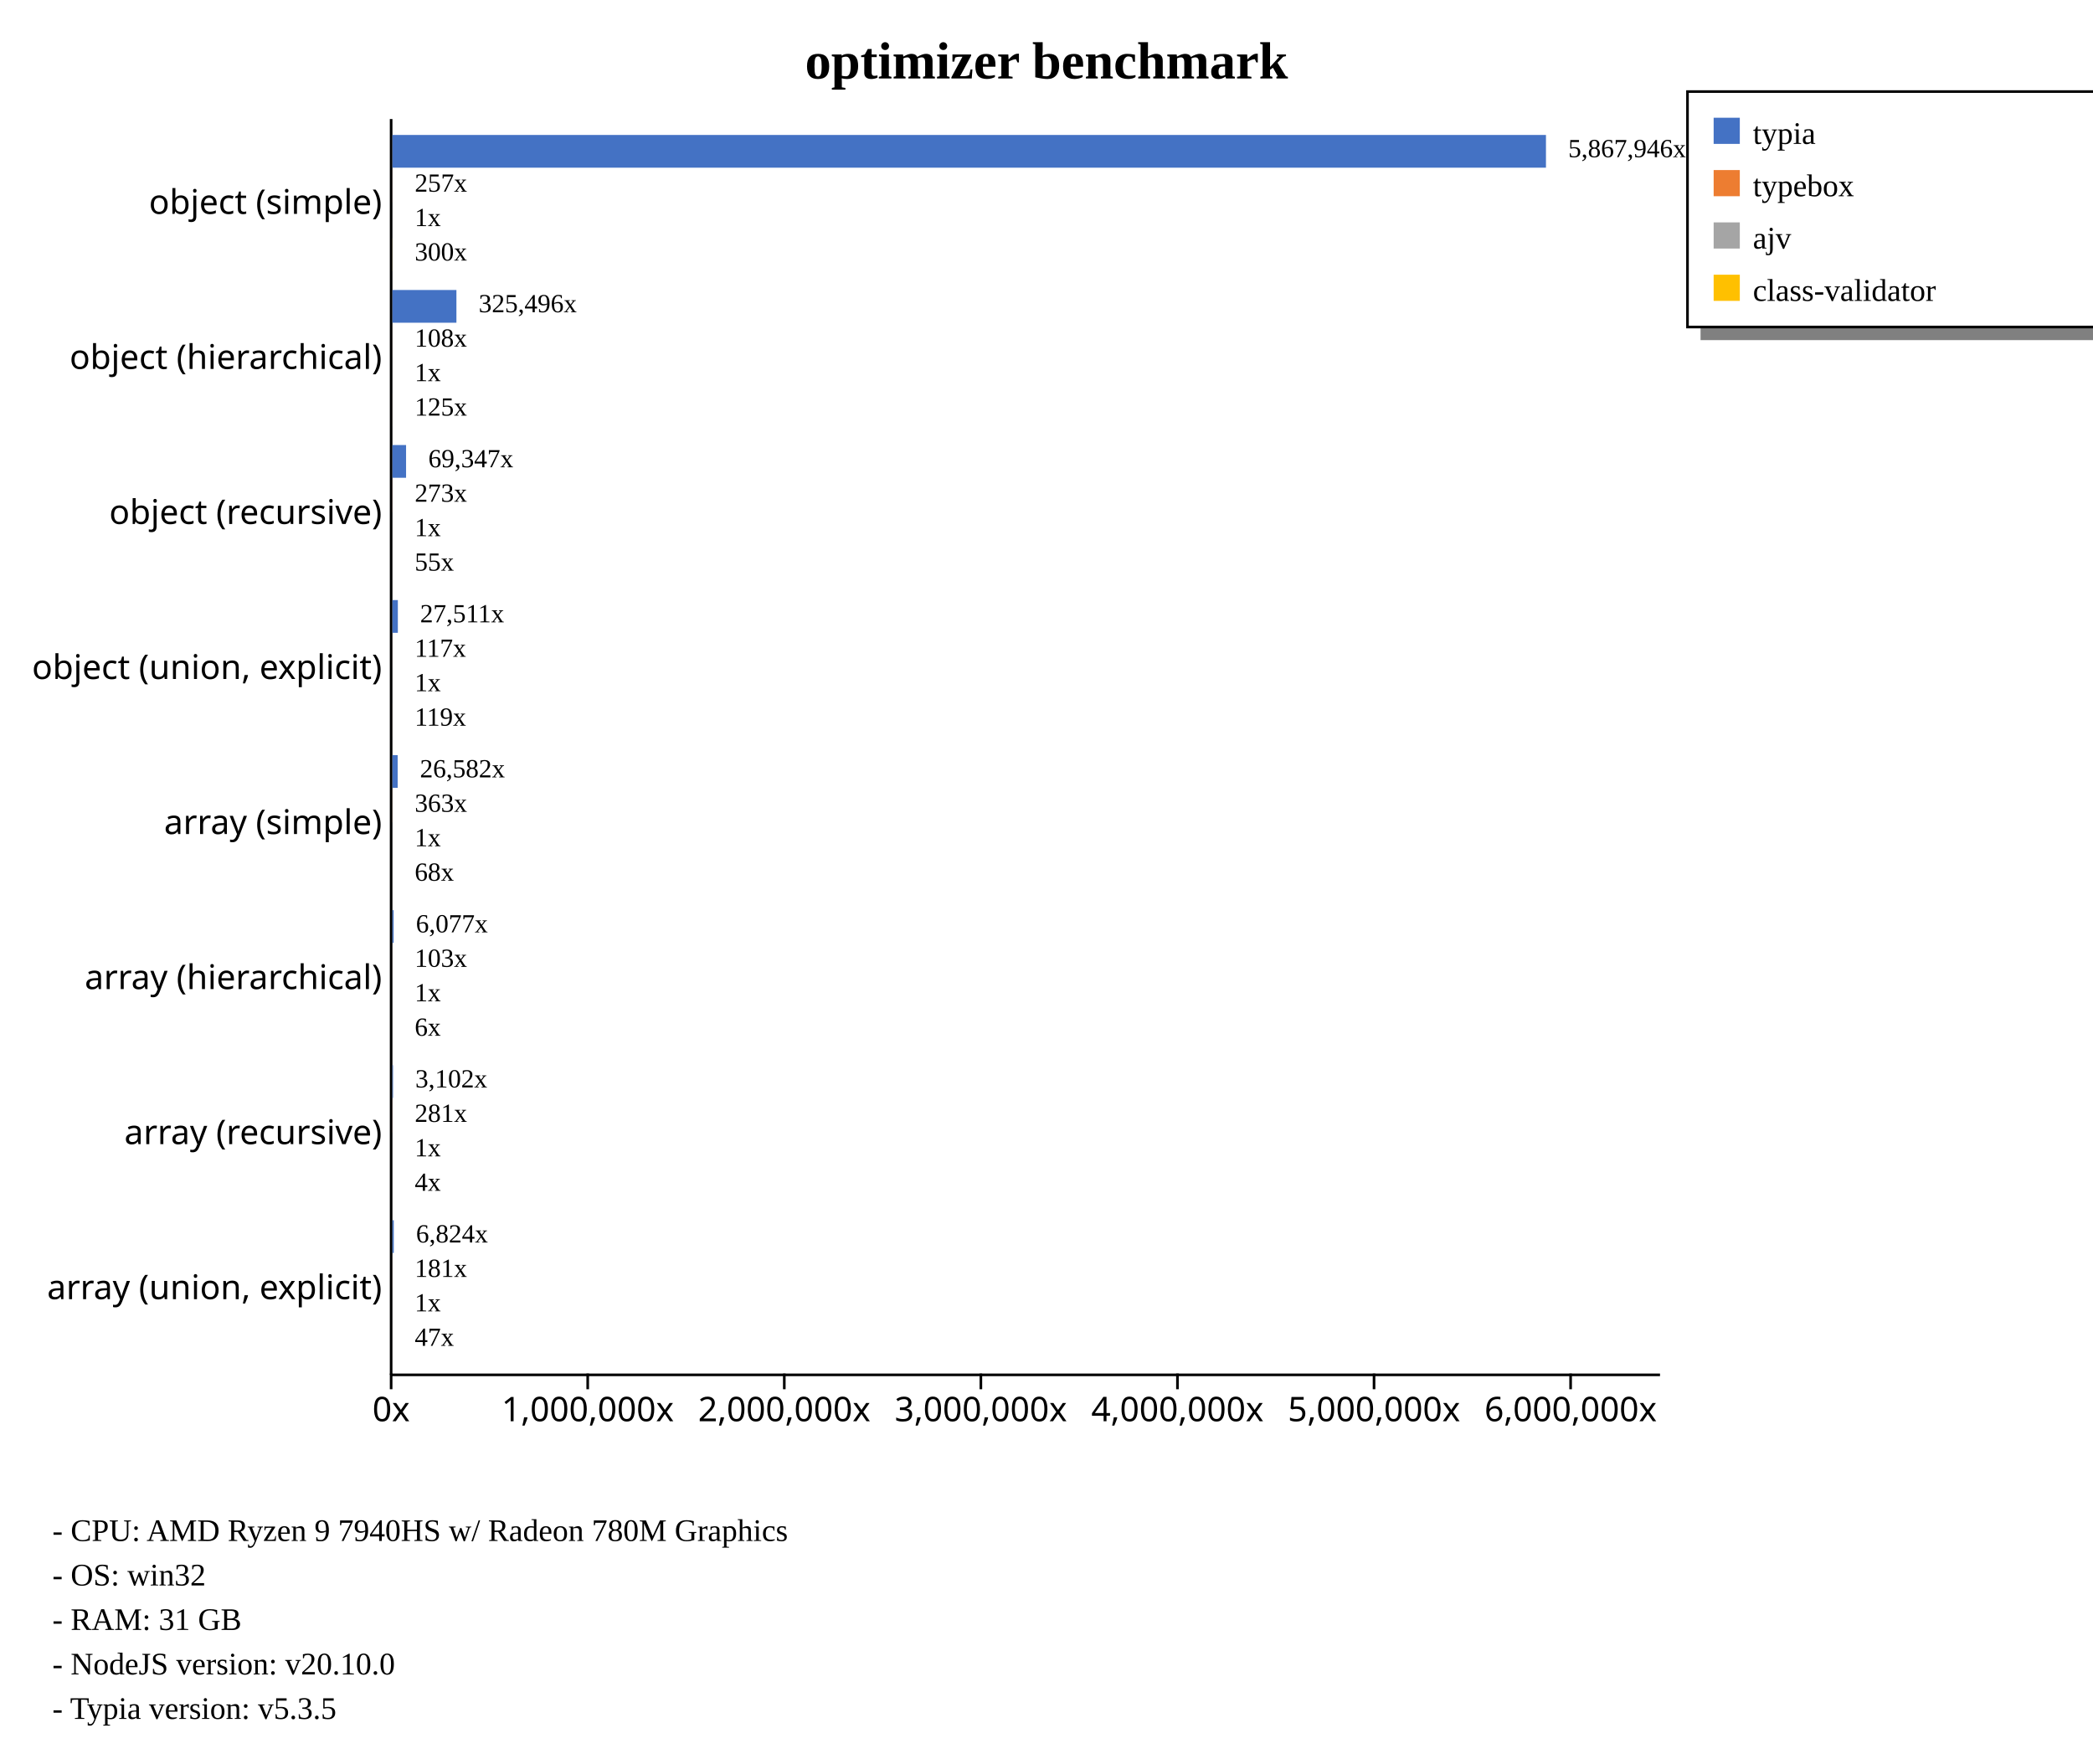
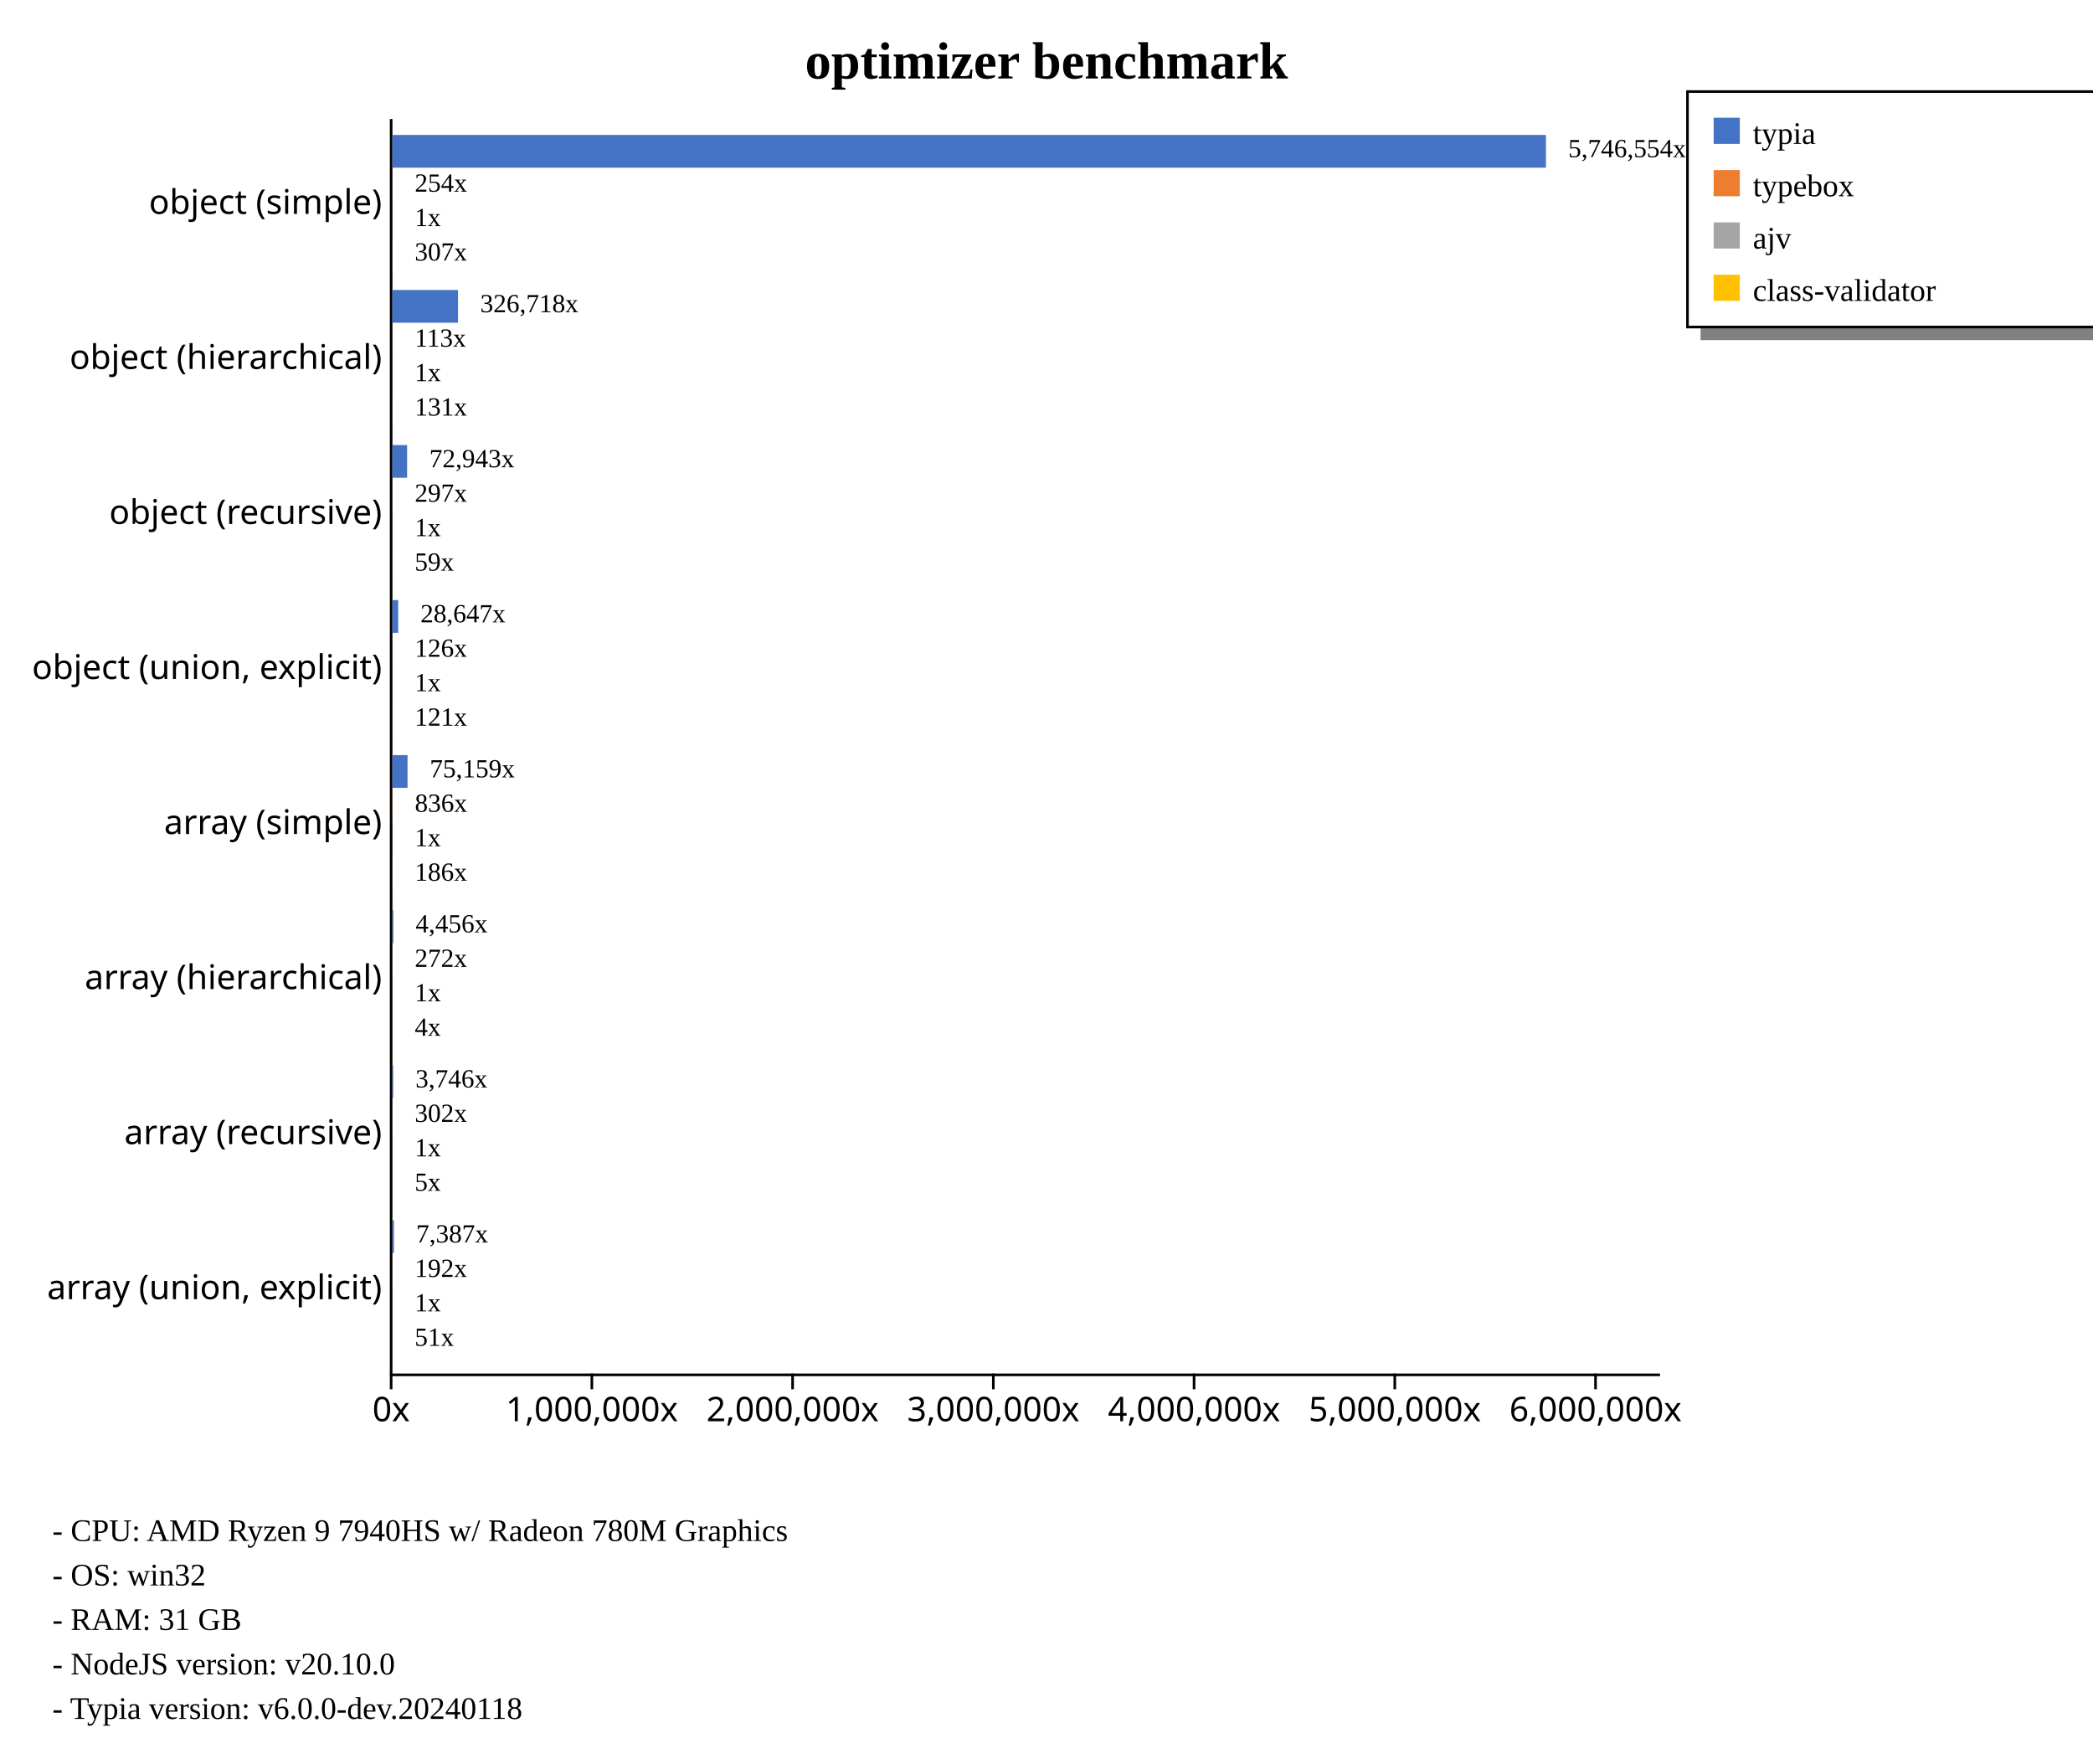
<svg xmlns="http://www.w3.org/2000/svg" width="800" height="674" style="background-color: white;">
  <g class="y axis" transform="translate(149,45)" fill="none" font-size="10" font-family="sans-serif" text-anchor="end" style="font-size: 13px;">
    <path class="domain" stroke="currentColor" d="M0.5,0.5V480.5" />
    <g class="tick" opacity="1" transform="translate(0,32.59259)" style="font-size: 13px;">
      <line stroke="currentColor" x2="0" />
      <text fill="currentColor" x="-3" dy="0.32em">object (simple)    </text>
    </g>
    <g class="tick" opacity="1" transform="translate(0,91.85185)" style="font-size: 13px;">
      <line stroke="currentColor" x2="0" />
      <text fill="currentColor" x="-3" dy="0.32em">object (hierarchical)    </text>
    </g>
    <g class="tick" opacity="1" transform="translate(0,151.1111)" style="font-size: 13px;">
      <line stroke="currentColor" x2="0" />
      <text fill="currentColor" x="-3" dy="0.32em">object (recursive)    </text>
    </g>
    <g class="tick" opacity="1" transform="translate(0,210.3704)" style="font-size: 13px;">
      <line stroke="currentColor" x2="0" />
      <text fill="currentColor" x="-3" dy="0.32em">object (union, explicit)    </text>
    </g>
    <g class="tick" opacity="1" transform="translate(0,269.6296)" style="font-size: 13px;">
      <line stroke="currentColor" x2="0" />
      <text fill="currentColor" x="-3" dy="0.32em">array (simple)    </text>
    </g>
    <g class="tick" opacity="1" transform="translate(0,328.8889)" style="font-size: 13px;">
      <line stroke="currentColor" x2="0" />
      <text fill="currentColor" x="-3" dy="0.32em">array (hierarchical)    </text>
    </g>
    <g class="tick" opacity="1" transform="translate(0,388.1481)" style="font-size: 13px;">
      <line stroke="currentColor" x2="0" />
      <text fill="currentColor" x="-3" dy="0.32em">array (recursive)    </text>
    </g>
    <g class="tick" opacity="1" transform="translate(0,447.4074)" style="font-size: 13px;">
      <line stroke="currentColor" x2="0" />
      <text fill="currentColor" x="-3" dy="0.32em">array (union, explicit)    </text>
    </g>
  </g>
  <g class="x axis" transform="translate(149,525)" fill="none" font-size="10" font-family="sans-serif" text-anchor="middle" style="font-size: 13px;">
    <path class="domain" stroke="currentColor" d="M0.5,0.5H485.5" />
    <g class="tick" opacity="1" transform="translate(0.5,0)" style="font-size: 13px;">
      <line stroke="currentColor" y2="6" />
      <text fill="currentColor" y="9" dy="0.71em">0x</text>
    </g>
-     <g class="tick" opacity="1" transform="translate(75.63858,0)" style="font-size: 13px;">
+     <g class="tick" opacity="1" transform="translate(77.22582,0)" style="font-size: 13px;">
      <line stroke="currentColor" y2="6" />
      <text fill="currentColor" y="9" dy="0.71em">1,000,000x</text>
    </g>
-     <g class="tick" opacity="1" transform="translate(150.7772,0)" style="font-size: 13px;">
+     <g class="tick" opacity="1" transform="translate(153.9516,0)" style="font-size: 13px;">
      <line stroke="currentColor" y2="6" />
      <text fill="currentColor" y="9" dy="0.71em">2,000,000x</text>
    </g>
-     <g class="tick" opacity="1" transform="translate(225.9157,0)" style="font-size: 13px;">
+     <g class="tick" opacity="1" transform="translate(230.6775,0)" style="font-size: 13px;">
      <line stroke="currentColor" y2="6" />
      <text fill="currentColor" y="9" dy="0.71em">3,000,000x</text>
    </g>
-     <g class="tick" opacity="1" transform="translate(301.0543,0)" style="font-size: 13px;">
+     <g class="tick" opacity="1" transform="translate(307.4033,0)" style="font-size: 13px;">
      <line stroke="currentColor" y2="6" />
      <text fill="currentColor" y="9" dy="0.71em">4,000,000x</text>
    </g>
-     <g class="tick" opacity="1" transform="translate(376.1929,0)" style="font-size: 13px;">
+     <g class="tick" opacity="1" transform="translate(384.1291,0)" style="font-size: 13px;">
      <line stroke="currentColor" y2="6" />
      <text fill="currentColor" y="9" dy="0.71em">5,000,000x</text>
    </g>
-     <g class="tick" opacity="1" transform="translate(451.3315,0)" style="font-size: 13px;">
+     <g class="tick" opacity="1" transform="translate(460.8549,0)" style="font-size: 13px;">
      <line stroke="currentColor" y2="6" />
      <text fill="currentColor" y="9" dy="0.71em">6,000,000x</text>
    </g>
  </g>
  <text transform="translate(400, 30)" style="text-anchor: middle; font-size: 20px; font-weight: bold;">optimizer benchmark</text>
  <rect x="650" y="125" width="230" height="5" fill="gray" />
  <rect x="645" y="35" width="230" height="90" fill="none" stroke="black" />
  <rect x="655" y="45" width="10" height="10" style="fill: #4472c4;" />
  <text x="670" y="55" style="font-size: 12px;">typia</text>
  <rect x="655" y="65" width="10" height="10" style="fill: #ed7d31;" />
  <text x="670" y="75" style="font-size: 12px;">typebox</text>
  <rect x="655" y="85" width="10" height="10" style="fill: #a5a5a5;" />
  <text x="670" y="95" style="font-size: 12px;">ajv</text>
  <rect x="655" y="105" width="10" height="10" style="fill: #ffc000;" />
  <text x="670" y="115" style="font-size: 12px;">class-validator</text>
  <text x="20" y="589" style="font-size: 12px;">  - CPU: AMD Ryzen 9 7940HS w/ Radeon 780M Graphics</text>
  <text x="20" y="606" style="font-size: 12px;">  - OS: win32</text>
  <text x="20" y="623" style="font-size: 12px;">  - RAM: 31 GB</text>
  <text x="20" y="640" style="font-size: 12px;">  - NodeJS version: v20.10.0</text>
-   <text x="20" y="657" style="font-size: 12px;">  - Typia version: v5.3.5</text>
+   <text x="20" y="657" style="font-size: 12px;">  - Typia version: v6.0.0-dev.20240118</text>
  <g style="font-size: 13px;">
    <g style="font-size: 13px;">
      <rect x="150" y="51.584" width="440.909" height="12.51" fill="#4472c4" />
      <rect x="150" y="64.753" width="0.019" height="12.51" fill="#ed7d31" />
      <rect x="150" y="77.922" width="0" height="12.51" fill="#a5a5a5" />
-       <rect x="150" y="91.091" width="0.023" height="12.51" fill="#ffc000" />
-       <text class="label" x="599.409" y="60.084" font-size="10px">5,867,946x</text>
-       <text class="label" x="158.519" y="73.253" font-size="10px">257x</text>
+       <rect x="150" y="91.091" width="0.024" height="12.51" fill="#ffc000" />
+       <text class="label" x="599.409" y="60.084" font-size="10px">5,746,554x</text>
+       <text class="label" x="158.519" y="73.253" font-size="10px">254x</text>
      <text class="label" x="158.5" y="86.422" font-size="10px">1x</text>
-       <text class="label" x="158.523" y="99.591" font-size="10px">300x</text>
+       <text class="label" x="158.524" y="99.591" font-size="10px">307x</text>
      <text class="label" x="595.909" y="61.584" font-size="8px" />
      <text class="label" x="155.019" y="74.753" font-size="8px" />
      <text class="label" x="155" y="87.922" font-size="8px" />
-       <text class="label" x="155.023" y="101.091" font-size="8px" />
+       <text class="label" x="155.024" y="101.091" font-size="8px" />
    </g>
    <g style="font-size: 13px;">
-       <rect x="150" y="110.844" width="24.457" height="12.51" fill="#4472c4" />
-       <rect x="150" y="124.012" width="0.008" height="12.51" fill="#ed7d31" />
+       <rect x="150" y="110.844" width="25.068" height="12.51" fill="#4472c4" />
+       <rect x="150" y="124.012" width="0.009" height="12.51" fill="#ed7d31" />
      <rect x="150" y="137.181" width="0" height="12.51" fill="#a5a5a5" />
-       <rect x="150" y="150.35" width="0.009" height="12.51" fill="#ffc000" />
-       <text class="label" x="182.957" y="119.344" font-size="10px">325,496x</text>
-       <text class="label" x="158.508" y="132.512" font-size="10px">108x</text>
+       <rect x="150" y="150.35" width="0.01" height="12.51" fill="#ffc000" />
+       <text class="label" x="183.568" y="119.344" font-size="10px">326,718x</text>
+       <text class="label" x="158.509" y="132.512" font-size="10px">113x</text>
      <text class="label" x="158.5" y="145.681" font-size="10px">1x</text>
-       <text class="label" x="158.509" y="158.85" font-size="10px">125x</text>
-       <text class="label" x="179.457" y="120.844" font-size="8px" />
-       <text class="label" x="155.008" y="134.012" font-size="8px" />
+       <text class="label" x="158.51" y="158.85" font-size="10px">131x</text>
+       <text class="label" x="180.068" y="120.844" font-size="8px" />
+       <text class="label" x="155.009" y="134.012" font-size="8px" />
      <text class="label" x="155" y="147.181" font-size="8px" />
-       <text class="label" x="155.009" y="160.35" font-size="8px" />
+       <text class="label" x="155.01" y="160.35" font-size="8px" />
    </g>
    <g style="font-size: 13px;">
-       <rect x="150" y="170.103" width="5.211" height="12.51" fill="#4472c4" />
-       <rect x="150" y="183.272" width="0.021" height="12.51" fill="#ed7d31" />
+       <rect x="150" y="170.103" width="5.597" height="12.51" fill="#4472c4" />
+       <rect x="150" y="183.272" width="0.023" height="12.51" fill="#ed7d31" />
      <rect x="150" y="196.44" width="0" height="12.51" fill="#a5a5a5" />
-       <rect x="150" y="209.609" width="0.004" height="12.51" fill="#ffc000" />
-       <text class="label" x="163.711" y="178.603" font-size="10px">69,347x</text>
-       <text class="label" x="158.521" y="191.772" font-size="10px">273x</text>
+       <rect x="150" y="209.609" width="0.005" height="12.51" fill="#ffc000" />
+       <text class="label" x="164.097" y="178.603" font-size="10px">72,943x</text>
+       <text class="label" x="158.523" y="191.772" font-size="10px">297x</text>
      <text class="label" x="158.5" y="204.94" font-size="10px">1x</text>
-       <text class="label" x="158.504" y="218.109" font-size="10px">55x</text>
-       <text class="label" x="160.211" y="180.103" font-size="8px" />
-       <text class="label" x="155.021" y="193.272" font-size="8px" />
+       <text class="label" x="158.505" y="218.109" font-size="10px">59x</text>
+       <text class="label" x="160.597" y="180.103" font-size="8px" />
+       <text class="label" x="155.023" y="193.272" font-size="8px" />
      <text class="label" x="155" y="206.44" font-size="8px" />
-       <text class="label" x="155.004" y="219.609" font-size="8px" />
+       <text class="label" x="155.005" y="219.609" font-size="8px" />
    </g>
    <g style="font-size: 13px;">
-       <rect x="150" y="229.362" width="2.067" height="12.51" fill="#4472c4" />
-       <rect x="150" y="242.531" width="0.009" height="12.51" fill="#ed7d31" />
+       <rect x="150" y="229.362" width="2.198" height="12.51" fill="#4472c4" />
+       <rect x="150" y="242.531" width="0.01" height="12.51" fill="#ed7d31" />
      <rect x="150" y="255.7" width="0" height="12.51" fill="#a5a5a5" />
      <rect x="150" y="268.868" width="0.009" height="12.51" fill="#ffc000" />
-       <text class="label" x="160.567" y="237.862" font-size="10px">27,511x</text>
-       <text class="label" x="158.509" y="251.031" font-size="10px">117x</text>
+       <text class="label" x="160.698" y="237.862" font-size="10px">28,647x</text>
+       <text class="label" x="158.51" y="251.031" font-size="10px">126x</text>
      <text class="label" x="158.5" y="264.2" font-size="10px">1x</text>
-       <text class="label" x="158.509" y="277.368" font-size="10px">119x</text>
-       <text class="label" x="157.067" y="239.362" font-size="8px" />
-       <text class="label" x="155.009" y="252.531" font-size="8px" />
+       <text class="label" x="158.509" y="277.368" font-size="10px">121x</text>
+       <text class="label" x="157.198" y="239.362" font-size="8px" />
+       <text class="label" x="155.01" y="252.531" font-size="8px" />
      <text class="label" x="155" y="265.7" font-size="8px" />
      <text class="label" x="155.009" y="278.868" font-size="8px" />
    </g>
    <g style="font-size: 13px;">
-       <rect x="150" y="288.621" width="1.997" height="12.51" fill="#4472c4" />
-       <rect x="150" y="301.79" width="0.027" height="12.51" fill="#ed7d31" />
+       <rect x="150" y="288.621" width="5.767" height="12.51" fill="#4472c4" />
+       <rect x="150" y="301.79" width="0.064" height="12.51" fill="#ed7d31" />
      <rect x="150" y="314.959" width="0" height="12.51" fill="#a5a5a5" />
-       <rect x="150" y="328.128" width="0.005" height="12.51" fill="#ffc000" />
-       <text class="label" x="160.497" y="297.121" font-size="10px">26,582x</text>
-       <text class="label" x="158.527" y="310.29" font-size="10px">363x</text>
+       <rect x="150" y="328.128" width="0.014" height="12.51" fill="#ffc000" />
+       <text class="label" x="164.267" y="297.121" font-size="10px">75,159x</text>
+       <text class="label" x="158.564" y="310.29" font-size="10px">836x</text>
      <text class="label" x="158.5" y="323.459" font-size="10px">1x</text>
-       <text class="label" x="158.505" y="336.628" font-size="10px">68x</text>
-       <text class="label" x="156.997" y="298.621" font-size="8px" />
-       <text class="label" x="155.027" y="311.79" font-size="8px" />
+       <text class="label" x="158.514" y="336.628" font-size="10px">186x</text>
+       <text class="label" x="160.767" y="298.621" font-size="8px" />
+       <text class="label" x="155.064" y="311.79" font-size="8px" />
      <text class="label" x="155" y="324.959" font-size="8px" />
-       <text class="label" x="155.005" y="338.128" font-size="8px" />
+       <text class="label" x="155.014" y="338.128" font-size="8px" />
    </g>
    <g style="font-size: 13px;">
-       <rect x="150" y="347.881" width="0.457" height="12.51" fill="#4472c4" />
-       <rect x="150" y="361.049" width="0.008" height="12.51" fill="#ed7d31" />
+       <rect x="150" y="347.881" width="0.342" height="12.51" fill="#4472c4" />
+       <rect x="150" y="361.049" width="0.021" height="12.51" fill="#ed7d31" />
      <rect x="150" y="374.218" width="0" height="12.51" fill="#a5a5a5" />
      <rect x="150" y="387.387" width="0" height="12.51" fill="#ffc000" />
-       <text class="label" x="158.957" y="356.381" font-size="10px">6,077x</text>
-       <text class="label" x="158.508" y="369.549" font-size="10px">103x</text>
+       <text class="label" x="158.842" y="356.381" font-size="10px">4,456x</text>
+       <text class="label" x="158.521" y="369.549" font-size="10px">272x</text>
      <text class="label" x="158.5" y="382.718" font-size="10px">1x</text>
-       <text class="label" x="158.5" y="395.887" font-size="10px">6x</text>
-       <text class="label" x="155.457" y="357.881" font-size="8px" />
-       <text class="label" x="155.008" y="371.049" font-size="8px" />
+       <text class="label" x="158.5" y="395.887" font-size="10px">4x</text>
+       <text class="label" x="155.342" y="357.881" font-size="8px" />
+       <text class="label" x="155.021" y="371.049" font-size="8px" />
      <text class="label" x="155" y="384.218" font-size="8px" />
      <text class="label" x="155" y="397.387" font-size="8px" />
    </g>
    <g style="font-size: 13px;">
-       <rect x="150" y="407.14" width="0.233" height="12.51" fill="#4472c4" />
-       <rect x="150" y="420.309" width="0.021" height="12.51" fill="#ed7d31" />
+       <rect x="150" y="407.14" width="0.287" height="12.51" fill="#4472c4" />
+       <rect x="150" y="420.309" width="0.023" height="12.51" fill="#ed7d31" />
      <rect x="150" y="433.477" width="0" height="12.51" fill="#a5a5a5" />
      <rect x="150" y="446.646" width="0" height="12.51" fill="#ffc000" />
-       <text class="label" x="158.733" y="415.64" font-size="10px">3,102x</text>
-       <text class="label" x="158.521" y="428.809" font-size="10px">281x</text>
+       <text class="label" x="158.787" y="415.64" font-size="10px">3,746x</text>
+       <text class="label" x="158.523" y="428.809" font-size="10px">302x</text>
      <text class="label" x="158.5" y="441.977" font-size="10px">1x</text>
-       <text class="label" x="158.5" y="455.146" font-size="10px">4x</text>
-       <text class="label" x="155.233" y="417.14" font-size="8px" />
-       <text class="label" x="155.021" y="430.309" font-size="8px" />
+       <text class="label" x="158.5" y="455.146" font-size="10px">5x</text>
+       <text class="label" x="155.287" y="417.14" font-size="8px" />
+       <text class="label" x="155.023" y="430.309" font-size="8px" />
      <text class="label" x="155" y="443.477" font-size="8px" />
      <text class="label" x="155" y="456.646" font-size="8px" />
    </g>
    <g style="font-size: 13px;">
-       <rect x="150" y="466.399" width="0.513" height="12.51" fill="#4472c4" />
-       <rect x="150" y="479.568" width="0.014" height="12.51" fill="#ed7d31" />
+       <rect x="150" y="466.399" width="0.567" height="12.51" fill="#4472c4" />
+       <rect x="150" y="479.568" width="0.015" height="12.51" fill="#ed7d31" />
      <rect x="150" y="492.737" width="0" height="12.51" fill="#a5a5a5" />
      <rect x="150" y="505.905" width="0.004" height="12.51" fill="#ffc000" />
-       <text class="label" x="159.013" y="474.899" font-size="10px">6,824x</text>
-       <text class="label" x="158.514" y="488.068" font-size="10px">181x</text>
+       <text class="label" x="159.067" y="474.899" font-size="10px">7,387x</text>
+       <text class="label" x="158.515" y="488.068" font-size="10px">192x</text>
      <text class="label" x="158.5" y="501.237" font-size="10px">1x</text>
-       <text class="label" x="158.504" y="514.405" font-size="10px">47x</text>
-       <text class="label" x="155.513" y="476.399" font-size="8px" />
-       <text class="label" x="155.014" y="489.568" font-size="8px" />
+       <text class="label" x="158.504" y="514.405" font-size="10px">51x</text>
+       <text class="label" x="155.567" y="476.399" font-size="8px" />
+       <text class="label" x="155.015" y="489.568" font-size="8px" />
      <text class="label" x="155" y="502.737" font-size="8px" />
      <text class="label" x="155.004" y="515.905" font-size="8px" />
    </g>
  </g>
</svg>
